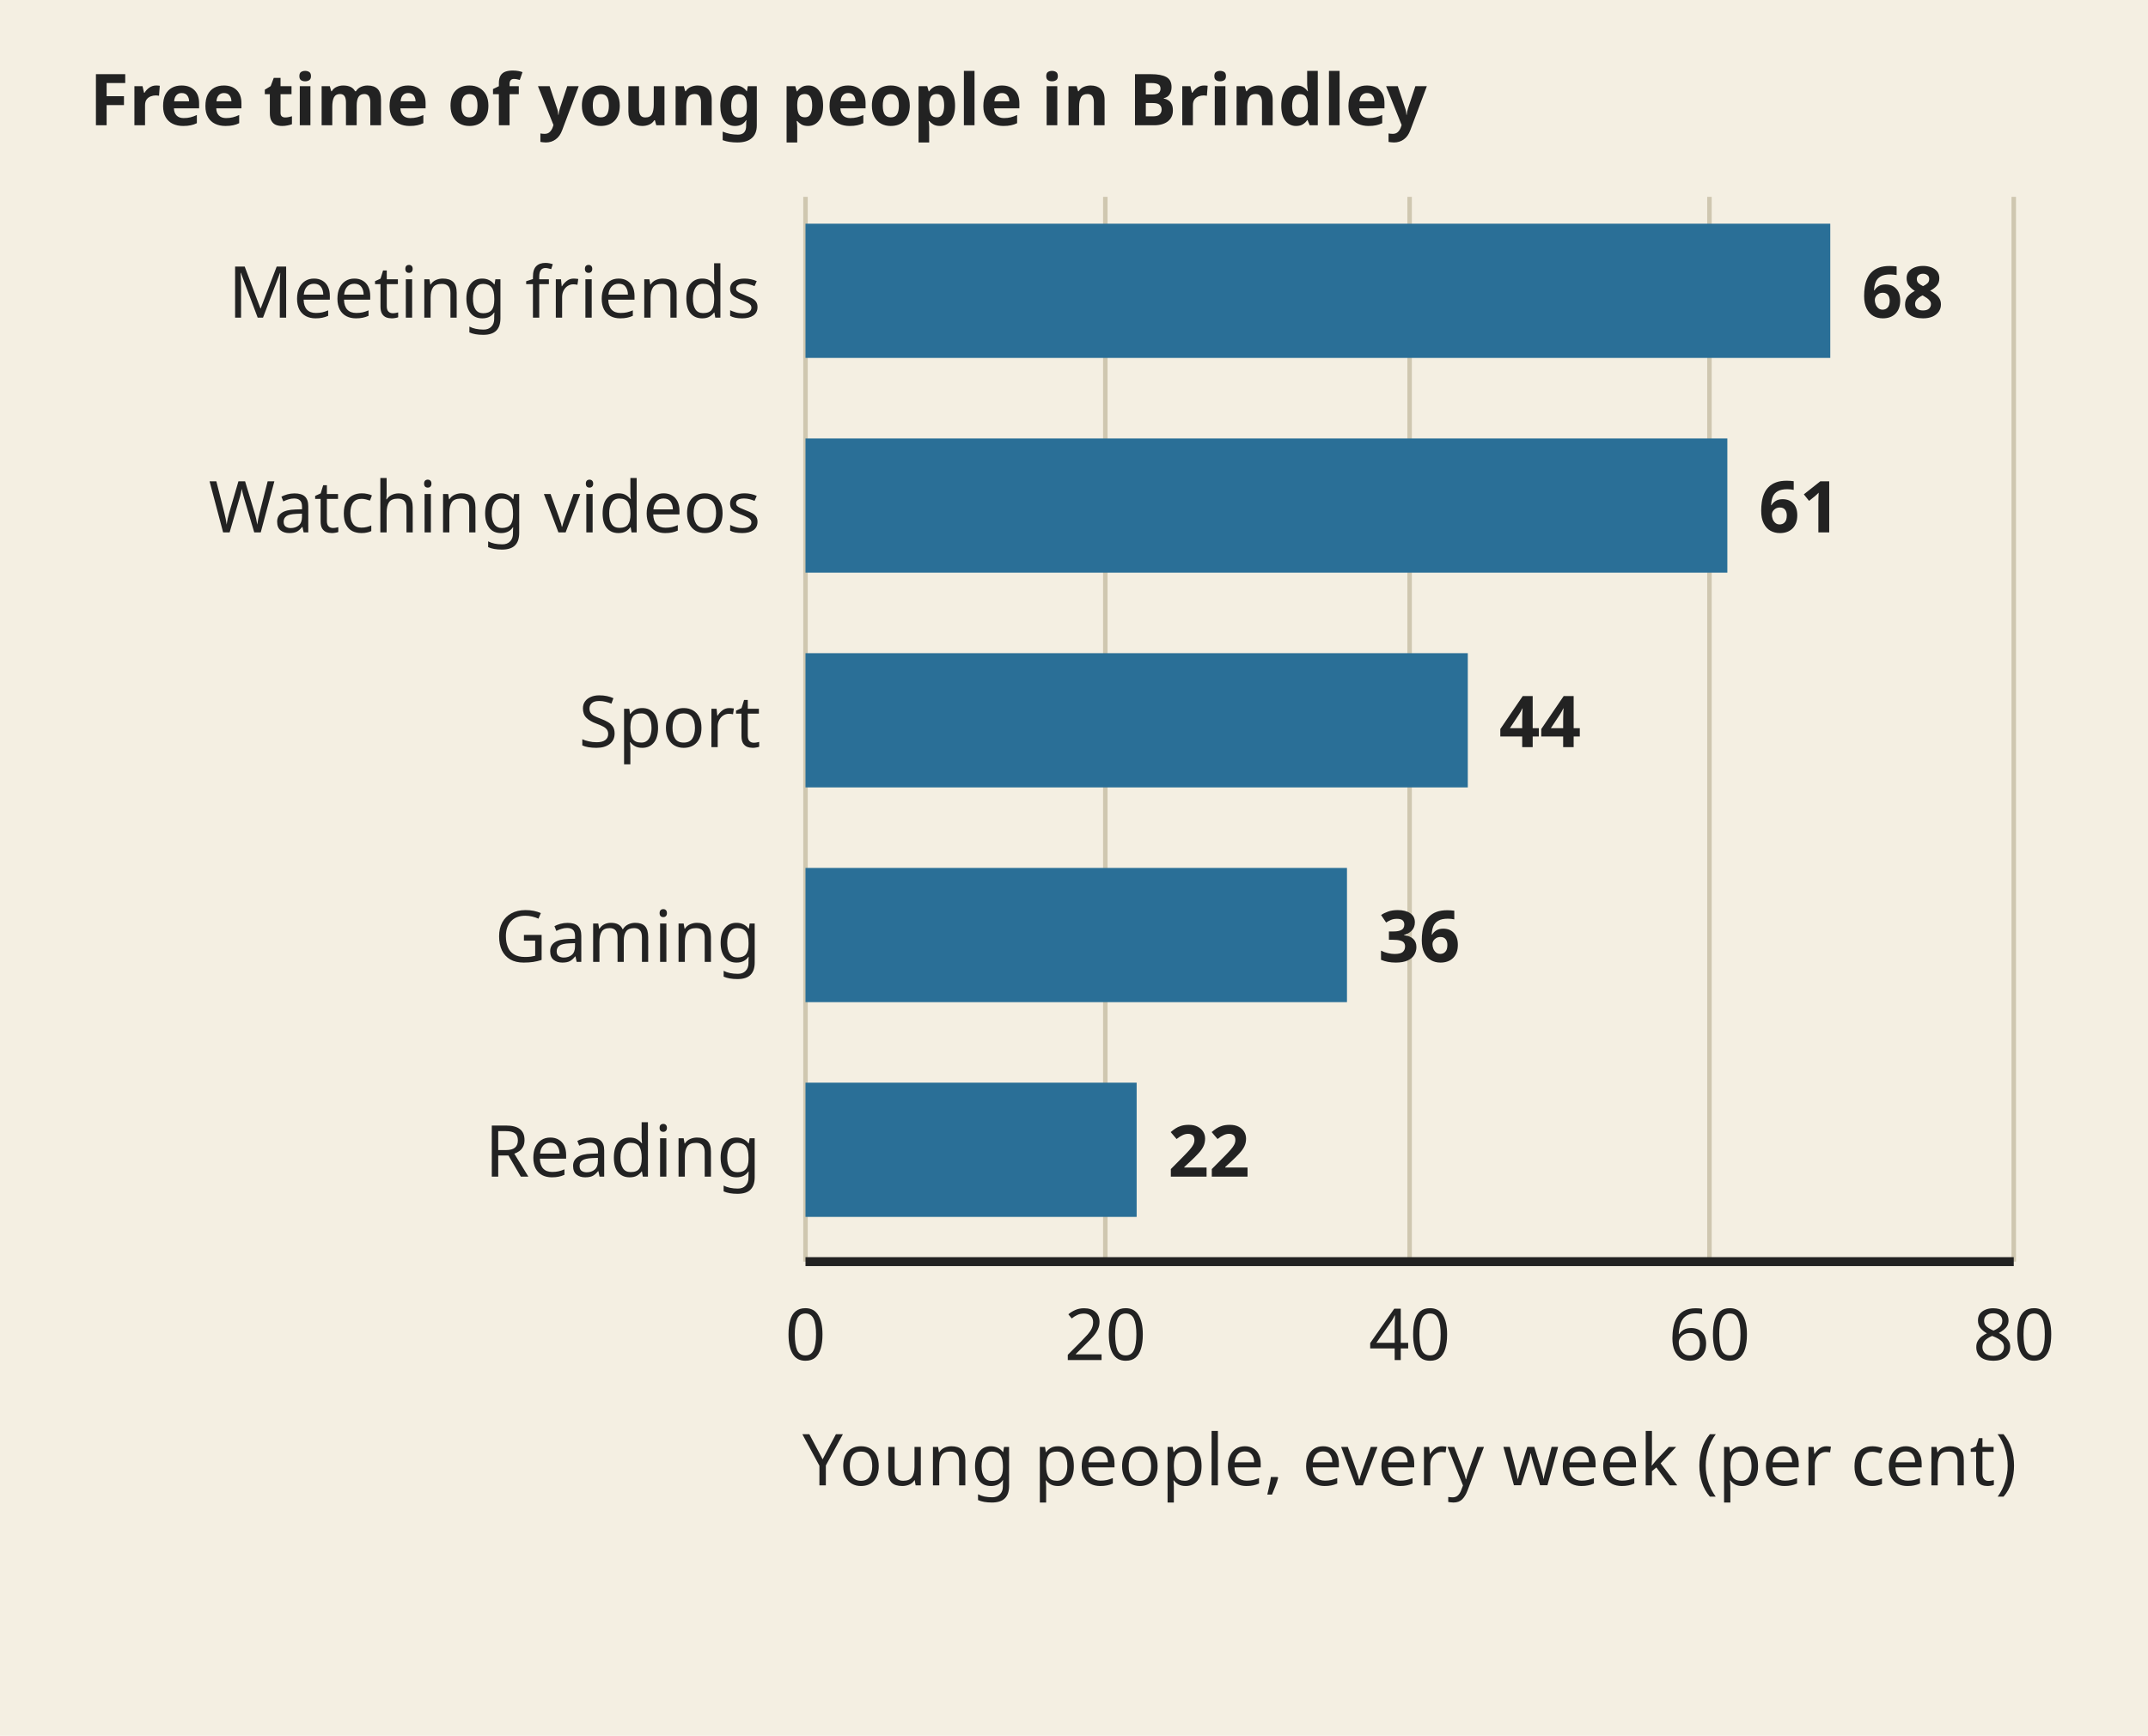
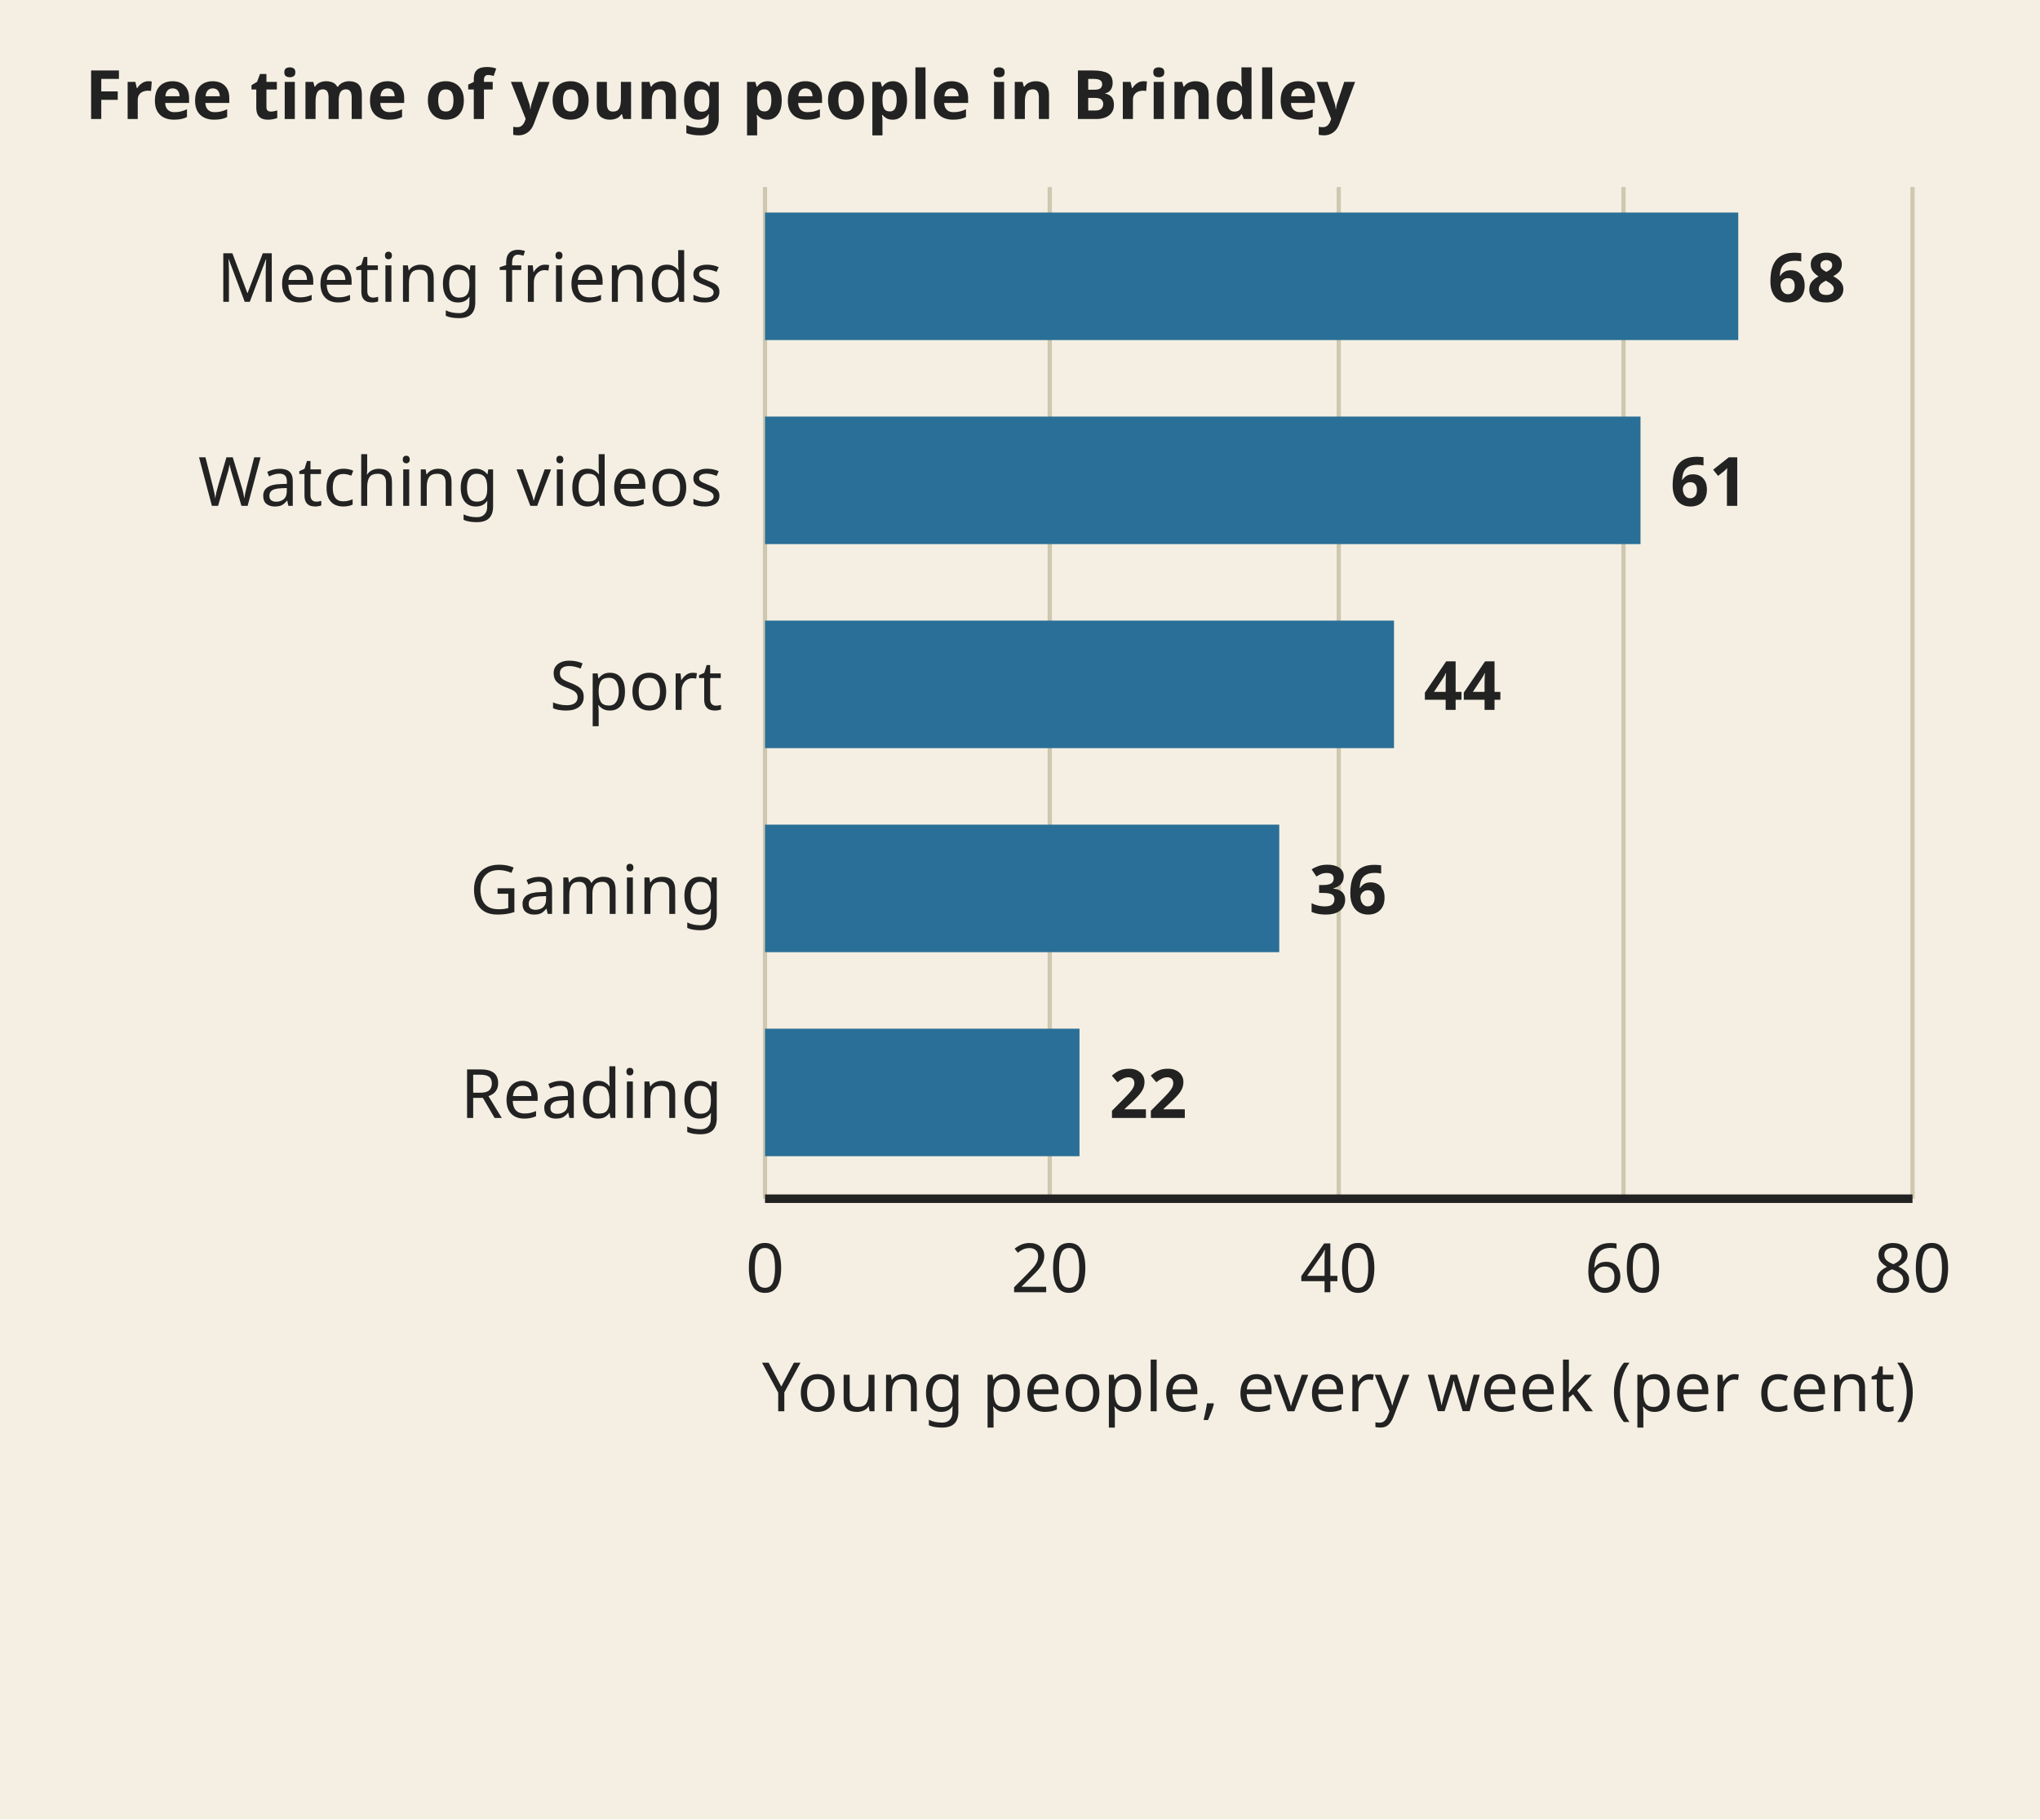
- <svg xmlns="http://www.w3.org/2000/svg" viewBox="0 0 480 388" role="img" aria-labelledby="t d">
-   <rect width="480" height="388" fill="#f4efe2" />
+ <svg xmlns="http://www.w3.org/2000/svg" viewBox="0 0 480 428" role="img" aria-labelledby="t d">
+   <rect width="480" height="428" fill="#f4efe2" />
  <text x="20" y="28" font-family="sans-serif" font-size="16" font-weight="bold" fill="#222">Free time of young people in Brindley</text>
  <g stroke="#cfc7b0" stroke-width="1">
    <line x1="180" y1="44" x2="180" y2="282" />
    <line x1="247" y1="44" x2="247" y2="282" />
    <line x1="315" y1="44" x2="315" y2="282" />
    <line x1="382" y1="44" x2="382" y2="282" />
    <line x1="450" y1="44" x2="450" y2="282" />
  </g>
  <g fill="#2a6f97">
    <rect x="180" y="50" width="229" height="30" />
    <rect x="180" y="98" width="206" height="30" />
    <rect x="180" y="146" width="148" height="30" />
    <rect x="180" y="194" width="121" height="30" />
    <rect x="180" y="242" width="74" height="30" />
  </g>
  <g font-family="sans-serif" font-size="16" fill="#222" text-anchor="end">
    <text x="170" y="71">Meeting friends</text>
    <text x="170" y="119">Watching videos</text>
    <text x="170" y="167">Sport</text>
    <text x="170" y="215">Gaming</text>
    <text x="170" y="263">Reading</text>
  </g>
  <g font-family="sans-serif" font-size="16" font-weight="bold" fill="#222">
    <text x="416" y="71">68</text>
    <text x="393" y="119">61</text>
    <text x="335" y="167">44</text>
    <text x="308" y="215">36</text>
    <text x="261" y="263">22</text>
  </g>
  <line x1="180" y1="282" x2="450" y2="282" stroke="#222" stroke-width="2" />
  <g font-family="sans-serif" font-size="16" fill="#222" text-anchor="middle">
    <text x="180" y="304">0</text>
    <text x="247" y="304">20</text>
    <text x="315" y="304">40</text>
    <text x="382" y="304">60</text>
    <text x="450" y="304">80</text>
  </g>
  <text x="315" y="332" text-anchor="middle" font-family="sans-serif" font-size="16" fill="#222">Young people, every week (per cent)</text>
</svg>
